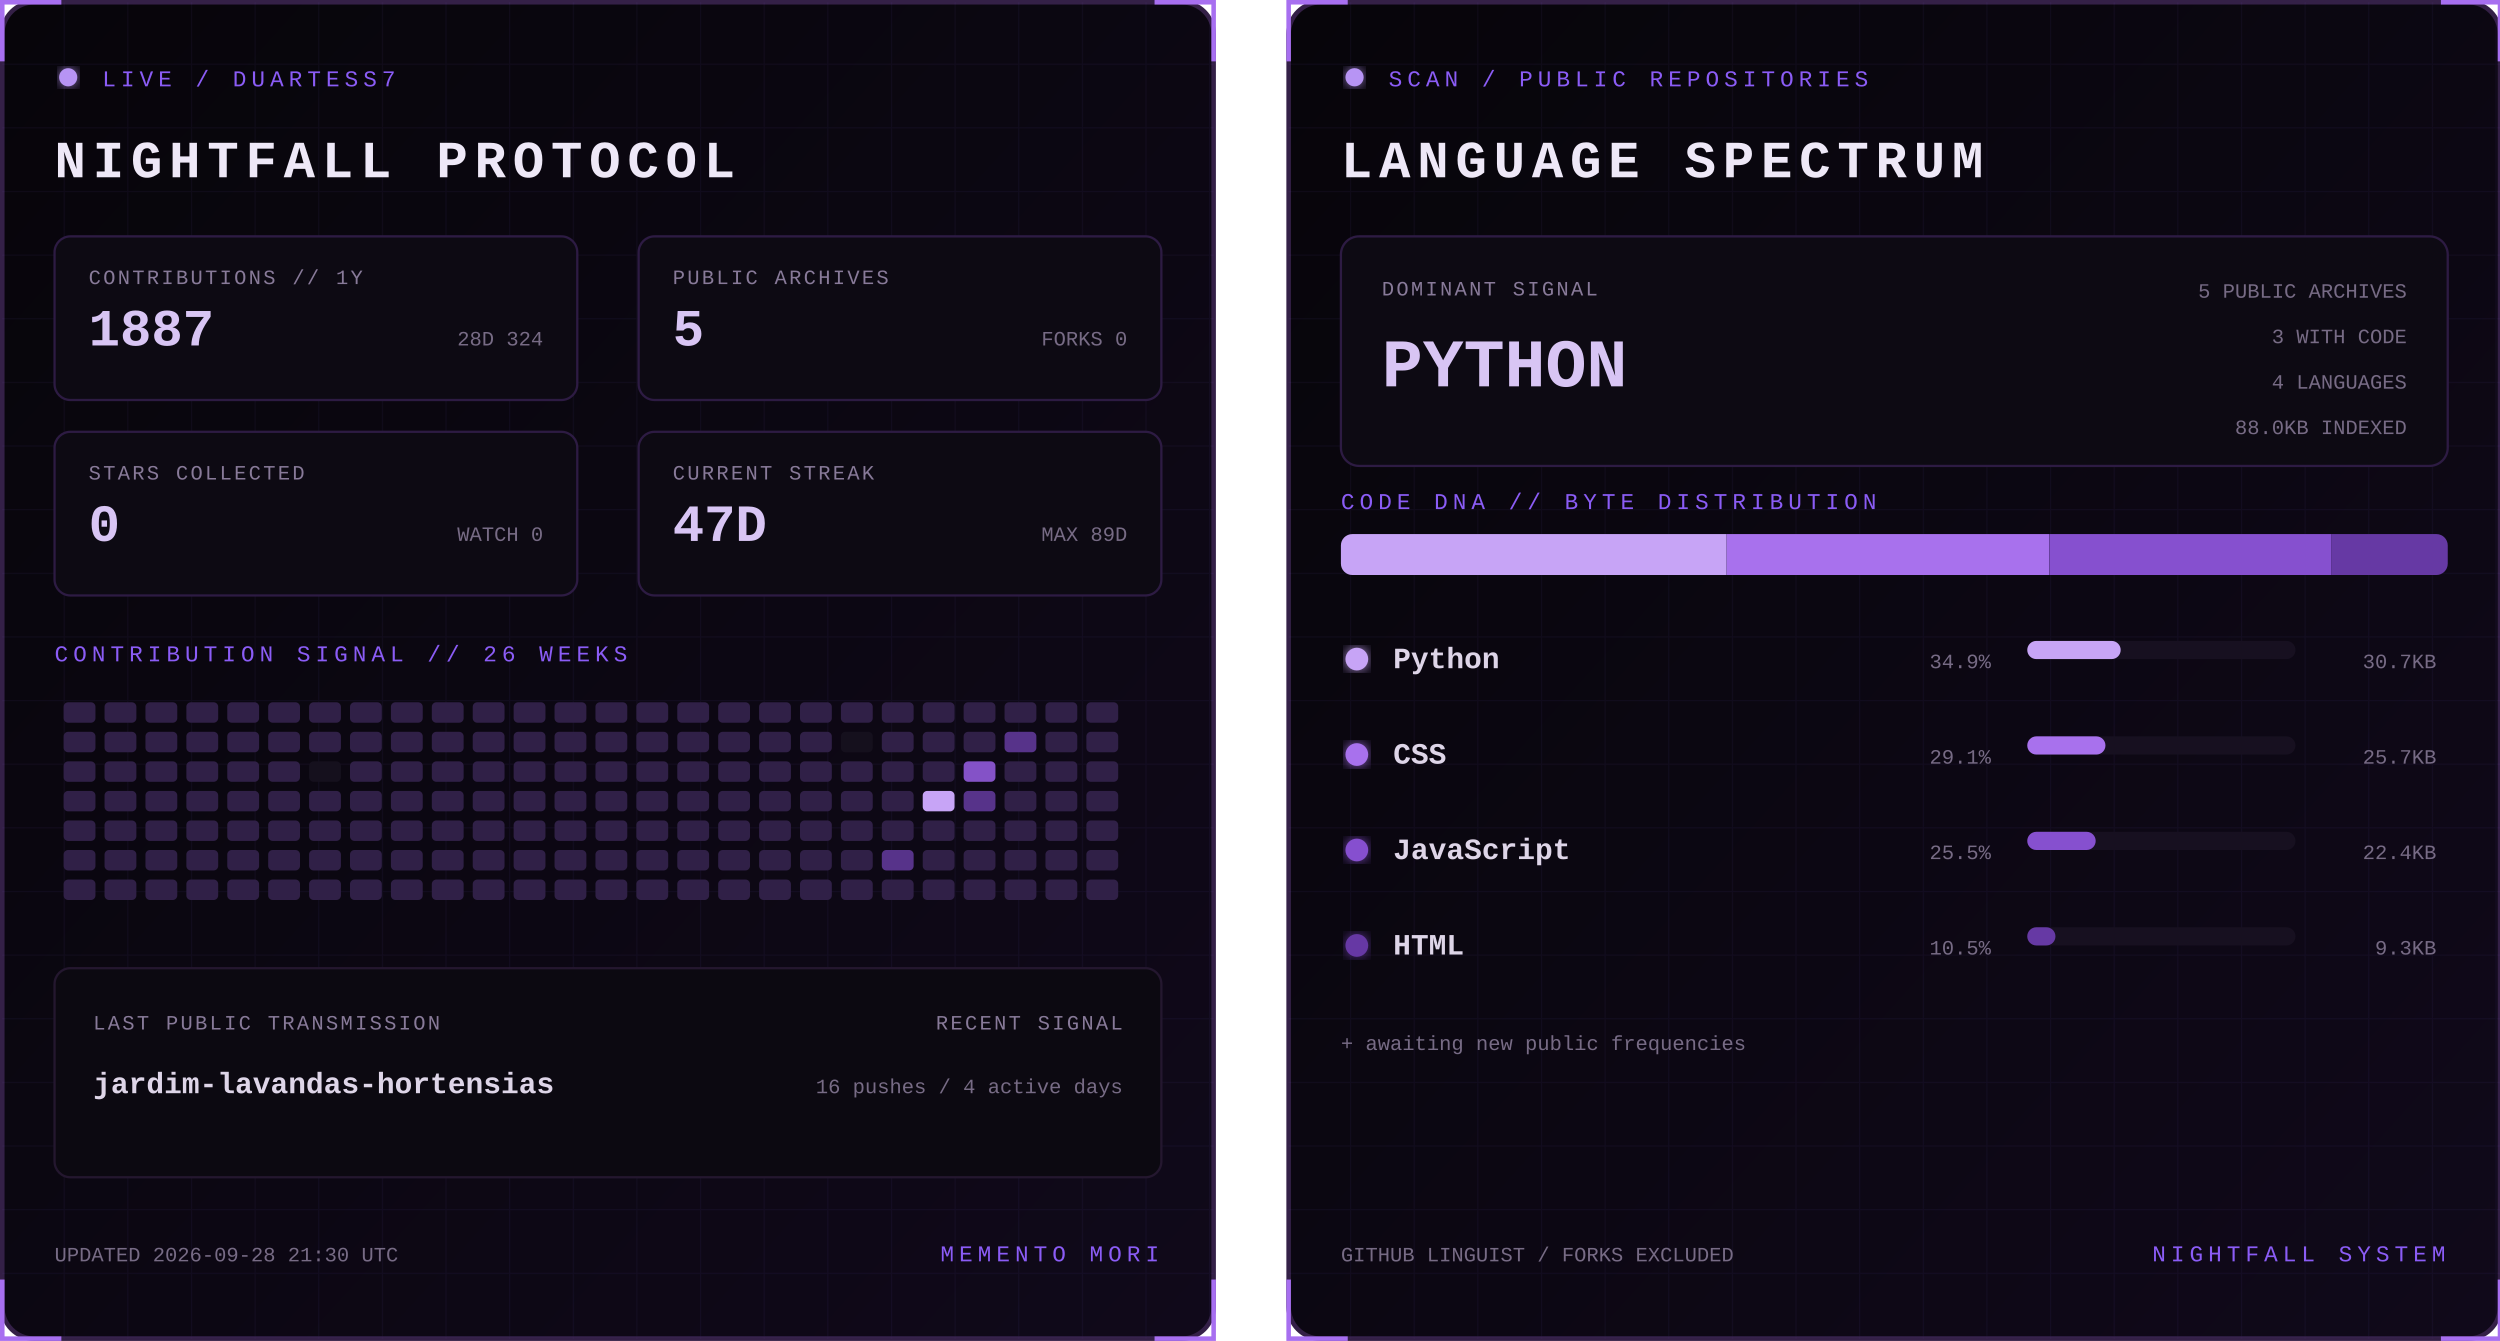
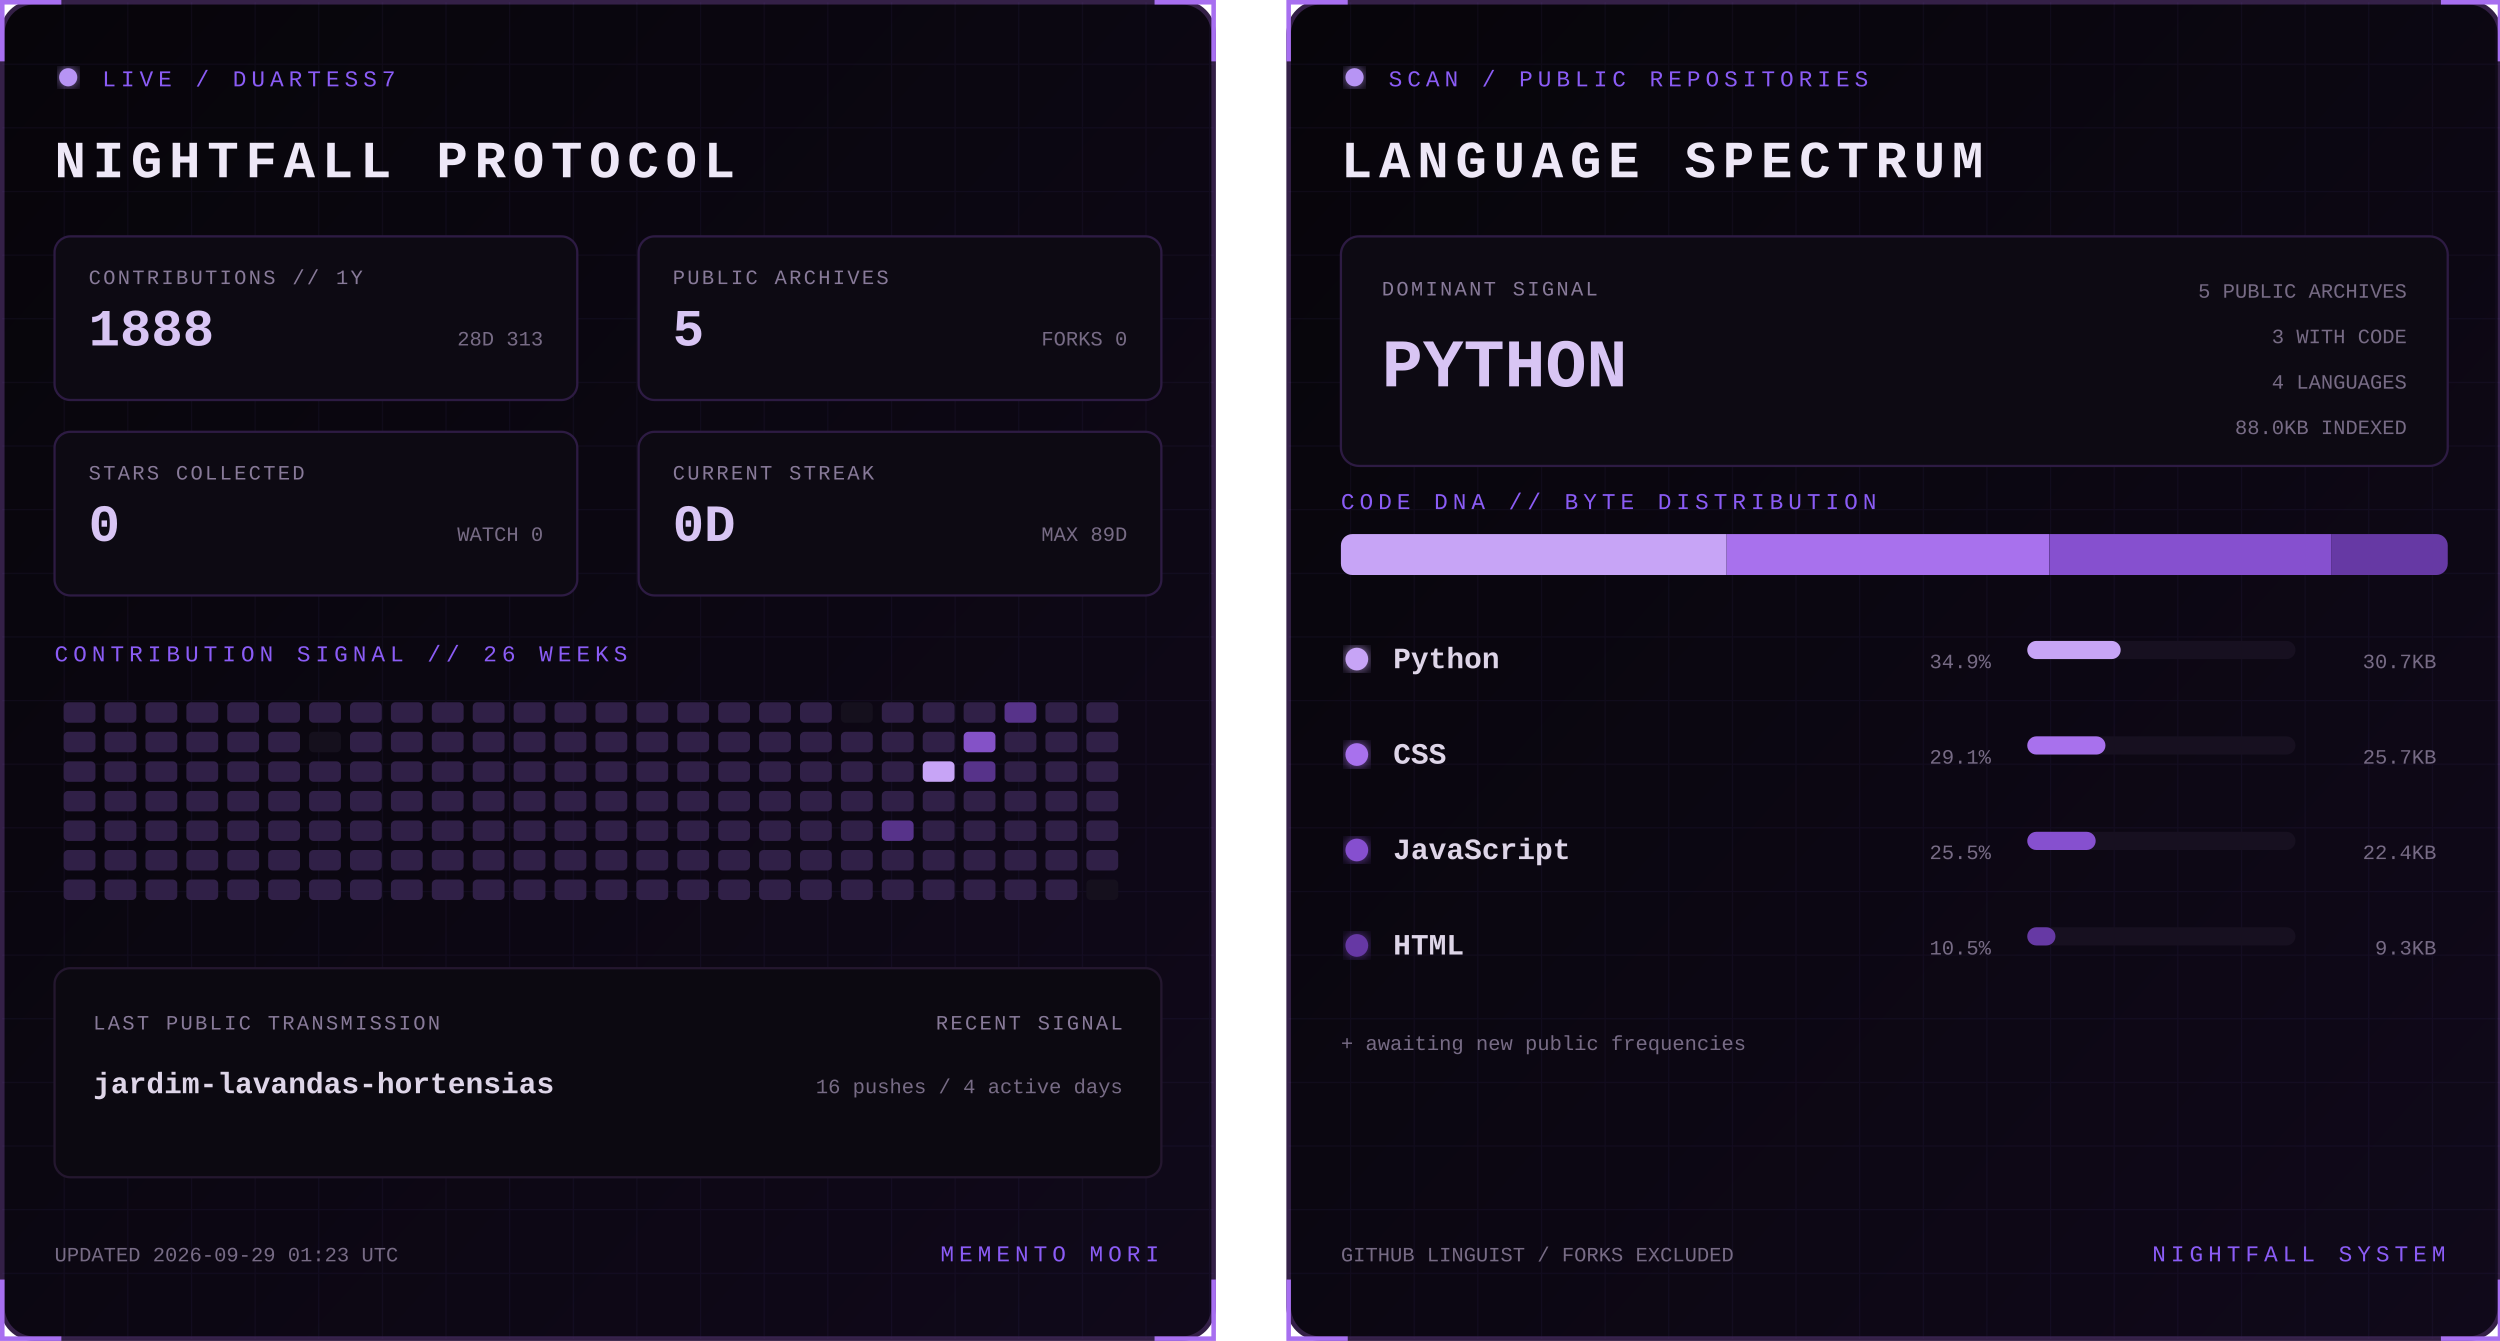
<svg xmlns="http://www.w3.org/2000/svg" width="1100" height="590" viewBox="0 0 1100 590" role="img" aria-labelledby="title desc">
  <defs>
    <linearGradient id="bg" x1="0" y1="0" x2="1" y2="1">
      <stop stop-color="#07050a" />
      <stop offset="1" stop-color="#10091a" />
    </linearGradient>
    <filter id="glow">
      <feGaussianBlur stdDeviation="3" result="b" />
      <feMerge>
        <feMergeNode in="b" />
        <feMergeNode in="SourceGraphic" />
      </feMerge>
    </filter>
    <pattern id="grid" width="28" height="28" patternUnits="userSpaceOnUse">
      <path d="M28 0H0V28" fill="none" stroke="#8b5cf6" stroke-opacity=".055" />
    </pattern>
    <clipPath id="dna">
      <rect x="24" y="235" width="487" height="18" rx="5" />
    </clipPath>
    <style>
      text { font-family: Consolas, 'Courier New', monospace; }
      .kicker { fill:#8b5cf6; font-size:10px; letter-spacing:2.2px; }
      .title { fill:#eee8f7; font-size:23px; font-weight:700; letter-spacing:3px; }
      .label { fill:#887a99; font-size:9px; letter-spacing:1px; }
      .stat { fill:#d8c5f4; font-size:23px; font-weight:700; }
      .detail,.pct { fill:#776b85; font-size:9px; }
      .lang { fill:#ded5e8; font-size:13px; font-weight:700; }
      .hero { fill:#d8c5f4; font-size:30px; font-weight:700; }
      .blink { animation:blink 1.6s step-end infinite; }
      @keyframes blink { 50% { opacity:.25 } }
    </style>
  </defs>
  <g>
    <rect x="1" y="1" width="533" height="588" rx="14" fill="url(#bg)" stroke="#342047" stroke-width="2" />
    <rect x="1" y="1" width="533" height="588" rx="14" fill="url(#grid)" />
    <path d="M27 1H1v26 M508 1h26v26 M534 563v26h-26 M27 589H1v-26" stroke="#a76ff0" stroke-width="2" fill="none" />
    <circle cx="30" cy="34" r="4" fill="#b794f4" filter="url(#glow)" class="blink" />
    <text x="45" y="38" class="kicker">LIVE / DUARTESS7</text>
    <text x="24" y="78" class="title">NIGHTFALL PROTOCOL</text>
    <g transform="translate(24 104)">
      <rect width="230" height="72" rx="7" fill="#0d0a13" stroke="#2d1b43" />
      <text x="15" y="21" class="label">CONTRIBUTIONS // 1Y</text>
-       <text x="15" y="48" class="stat">1887</text>
-       <text x="215" y="48" text-anchor="end" class="detail">28D 324</text>
+       <text x="15" y="48" class="stat">1888</text>
+       <text x="215" y="48" text-anchor="end" class="detail">28D 313</text>
    </g>
    <g transform="translate(281 104)">
      <rect width="230" height="72" rx="7" fill="#0d0a13" stroke="#2d1b43" />
      <text x="15" y="21" class="label">PUBLIC ARCHIVES</text>
      <text x="15" y="48" class="stat">5</text>
      <text x="215" y="48" text-anchor="end" class="detail">FORKS 0</text>
    </g>
    <g transform="translate(24 190)">
      <rect width="230" height="72" rx="7" fill="#0d0a13" stroke="#2d1b43" />
      <text x="15" y="21" class="label">STARS COLLECTED</text>
      <text x="15" y="48" class="stat">0</text>
      <text x="215" y="48" text-anchor="end" class="detail">WATCH 0</text>
    </g>
    <g transform="translate(281 190)">
      <rect width="230" height="72" rx="7" fill="#0d0a13" stroke="#2d1b43" />
      <text x="15" y="21" class="label">CURRENT STREAK</text>
-       <text x="15" y="48" class="stat">47D</text>
+       <text x="15" y="48" class="stat">0D</text>
      <text x="215" y="48" text-anchor="end" class="detail">MAX 89D</text>
    </g>
    <text x="24" y="291" class="kicker">CONTRIBUTION SIGNAL // 26 WEEKS</text>
    <g>
      <rect x="28" y="309" width="14" height="9" rx="2" fill="#302047" />
      <rect x="28" y="322" width="14" height="9" rx="2" fill="#302047" />
      <rect x="28" y="335" width="14" height="9" rx="2" fill="#302047" />
      <rect x="28" y="348" width="14" height="9" rx="2" fill="#302047" />
      <rect x="28" y="361" width="14" height="9" rx="2" fill="#302047" />
      <rect x="28" y="374" width="14" height="9" rx="2" fill="#302047" />
      <rect x="28" y="387" width="14" height="9" rx="2" fill="#302047" />
      <rect x="46" y="309" width="14" height="9" rx="2" fill="#302047" />
      <rect x="46" y="322" width="14" height="9" rx="2" fill="#302047" />
      <rect x="46" y="335" width="14" height="9" rx="2" fill="#302047" />
      <rect x="46" y="348" width="14" height="9" rx="2" fill="#302047" />
      <rect x="46" y="361" width="14" height="9" rx="2" fill="#302047" />
      <rect x="46" y="374" width="14" height="9" rx="2" fill="#302047" />
      <rect x="46" y="387" width="14" height="9" rx="2" fill="#302047" />
      <rect x="64" y="309" width="14" height="9" rx="2" fill="#302047" />
      <rect x="64" y="322" width="14" height="9" rx="2" fill="#302047" />
      <rect x="64" y="335" width="14" height="9" rx="2" fill="#302047" />
      <rect x="64" y="348" width="14" height="9" rx="2" fill="#302047" />
      <rect x="64" y="361" width="14" height="9" rx="2" fill="#302047" />
      <rect x="64" y="374" width="14" height="9" rx="2" fill="#302047" />
      <rect x="64" y="387" width="14" height="9" rx="2" fill="#302047" />
      <rect x="82" y="309" width="14" height="9" rx="2" fill="#302047" />
      <rect x="82" y="322" width="14" height="9" rx="2" fill="#302047" />
      <rect x="82" y="335" width="14" height="9" rx="2" fill="#302047" />
      <rect x="82" y="348" width="14" height="9" rx="2" fill="#302047" />
      <rect x="82" y="361" width="14" height="9" rx="2" fill="#302047" />
      <rect x="82" y="374" width="14" height="9" rx="2" fill="#302047" />
      <rect x="82" y="387" width="14" height="9" rx="2" fill="#302047" />
      <rect x="100" y="309" width="14" height="9" rx="2" fill="#302047" />
      <rect x="100" y="322" width="14" height="9" rx="2" fill="#302047" />
      <rect x="100" y="335" width="14" height="9" rx="2" fill="#302047" />
      <rect x="100" y="348" width="14" height="9" rx="2" fill="#302047" />
      <rect x="100" y="361" width="14" height="9" rx="2" fill="#302047" />
      <rect x="100" y="374" width="14" height="9" rx="2" fill="#302047" />
      <rect x="100" y="387" width="14" height="9" rx="2" fill="#302047" />
      <rect x="118" y="309" width="14" height="9" rx="2" fill="#302047" />
      <rect x="118" y="322" width="14" height="9" rx="2" fill="#302047" />
      <rect x="118" y="335" width="14" height="9" rx="2" fill="#302047" />
      <rect x="118" y="348" width="14" height="9" rx="2" fill="#302047" />
      <rect x="118" y="361" width="14" height="9" rx="2" fill="#302047" />
      <rect x="118" y="374" width="14" height="9" rx="2" fill="#302047" />
      <rect x="118" y="387" width="14" height="9" rx="2" fill="#302047" />
      <rect x="136" y="309" width="14" height="9" rx="2" fill="#302047" />
-       <rect x="136" y="322" width="14" height="9" rx="2" fill="#302047" />
-       <rect x="136" y="335" width="14" height="9" rx="2" fill="#15101d" />
+       <rect x="136" y="322" width="14" height="9" rx="2" fill="#15101d" />
+       <rect x="136" y="335" width="14" height="9" rx="2" fill="#302047" />
      <rect x="136" y="348" width="14" height="9" rx="2" fill="#302047" />
      <rect x="136" y="361" width="14" height="9" rx="2" fill="#302047" />
      <rect x="136" y="374" width="14" height="9" rx="2" fill="#302047" />
      <rect x="136" y="387" width="14" height="9" rx="2" fill="#302047" />
      <rect x="154" y="309" width="14" height="9" rx="2" fill="#302047" />
      <rect x="154" y="322" width="14" height="9" rx="2" fill="#302047" />
      <rect x="154" y="335" width="14" height="9" rx="2" fill="#302047" />
      <rect x="154" y="348" width="14" height="9" rx="2" fill="#302047" />
      <rect x="154" y="361" width="14" height="9" rx="2" fill="#302047" />
      <rect x="154" y="374" width="14" height="9" rx="2" fill="#302047" />
      <rect x="154" y="387" width="14" height="9" rx="2" fill="#302047" />
      <rect x="172" y="309" width="14" height="9" rx="2" fill="#302047" />
      <rect x="172" y="322" width="14" height="9" rx="2" fill="#302047" />
      <rect x="172" y="335" width="14" height="9" rx="2" fill="#302047" />
      <rect x="172" y="348" width="14" height="9" rx="2" fill="#302047" />
      <rect x="172" y="361" width="14" height="9" rx="2" fill="#302047" />
      <rect x="172" y="374" width="14" height="9" rx="2" fill="#302047" />
      <rect x="172" y="387" width="14" height="9" rx="2" fill="#302047" />
      <rect x="190" y="309" width="14" height="9" rx="2" fill="#302047" />
      <rect x="190" y="322" width="14" height="9" rx="2" fill="#302047" />
      <rect x="190" y="335" width="14" height="9" rx="2" fill="#302047" />
      <rect x="190" y="348" width="14" height="9" rx="2" fill="#302047" />
      <rect x="190" y="361" width="14" height="9" rx="2" fill="#302047" />
      <rect x="190" y="374" width="14" height="9" rx="2" fill="#302047" />
      <rect x="190" y="387" width="14" height="9" rx="2" fill="#302047" />
      <rect x="208" y="309" width="14" height="9" rx="2" fill="#302047" />
      <rect x="208" y="322" width="14" height="9" rx="2" fill="#302047" />
      <rect x="208" y="335" width="14" height="9" rx="2" fill="#302047" />
      <rect x="208" y="348" width="14" height="9" rx="2" fill="#302047" />
      <rect x="208" y="361" width="14" height="9" rx="2" fill="#302047" />
      <rect x="208" y="374" width="14" height="9" rx="2" fill="#302047" />
      <rect x="208" y="387" width="14" height="9" rx="2" fill="#302047" />
      <rect x="226" y="309" width="14" height="9" rx="2" fill="#302047" />
      <rect x="226" y="322" width="14" height="9" rx="2" fill="#302047" />
      <rect x="226" y="335" width="14" height="9" rx="2" fill="#302047" />
      <rect x="226" y="348" width="14" height="9" rx="2" fill="#302047" />
      <rect x="226" y="361" width="14" height="9" rx="2" fill="#302047" />
      <rect x="226" y="374" width="14" height="9" rx="2" fill="#302047" />
      <rect x="226" y="387" width="14" height="9" rx="2" fill="#302047" />
      <rect x="244" y="309" width="14" height="9" rx="2" fill="#302047" />
      <rect x="244" y="322" width="14" height="9" rx="2" fill="#302047" />
      <rect x="244" y="335" width="14" height="9" rx="2" fill="#302047" />
      <rect x="244" y="348" width="14" height="9" rx="2" fill="#302047" />
      <rect x="244" y="361" width="14" height="9" rx="2" fill="#302047" />
      <rect x="244" y="374" width="14" height="9" rx="2" fill="#302047" />
      <rect x="244" y="387" width="14" height="9" rx="2" fill="#302047" />
      <rect x="262" y="309" width="14" height="9" rx="2" fill="#302047" />
      <rect x="262" y="322" width="14" height="9" rx="2" fill="#302047" />
      <rect x="262" y="335" width="14" height="9" rx="2" fill="#302047" />
      <rect x="262" y="348" width="14" height="9" rx="2" fill="#302047" />
      <rect x="262" y="361" width="14" height="9" rx="2" fill="#302047" />
      <rect x="262" y="374" width="14" height="9" rx="2" fill="#302047" />
      <rect x="262" y="387" width="14" height="9" rx="2" fill="#302047" />
      <rect x="280" y="309" width="14" height="9" rx="2" fill="#302047" />
      <rect x="280" y="322" width="14" height="9" rx="2" fill="#302047" />
      <rect x="280" y="335" width="14" height="9" rx="2" fill="#302047" />
      <rect x="280" y="348" width="14" height="9" rx="2" fill="#302047" />
      <rect x="280" y="361" width="14" height="9" rx="2" fill="#302047" />
      <rect x="280" y="374" width="14" height="9" rx="2" fill="#302047" />
      <rect x="280" y="387" width="14" height="9" rx="2" fill="#302047" />
      <rect x="298" y="309" width="14" height="9" rx="2" fill="#302047" />
      <rect x="298" y="322" width="14" height="9" rx="2" fill="#302047" />
      <rect x="298" y="335" width="14" height="9" rx="2" fill="#302047" />
      <rect x="298" y="348" width="14" height="9" rx="2" fill="#302047" />
      <rect x="298" y="361" width="14" height="9" rx="2" fill="#302047" />
      <rect x="298" y="374" width="14" height="9" rx="2" fill="#302047" />
      <rect x="298" y="387" width="14" height="9" rx="2" fill="#302047" />
      <rect x="316" y="309" width="14" height="9" rx="2" fill="#302047" />
      <rect x="316" y="322" width="14" height="9" rx="2" fill="#302047" />
      <rect x="316" y="335" width="14" height="9" rx="2" fill="#302047" />
      <rect x="316" y="348" width="14" height="9" rx="2" fill="#302047" />
      <rect x="316" y="361" width="14" height="9" rx="2" fill="#302047" />
      <rect x="316" y="374" width="14" height="9" rx="2" fill="#302047" />
      <rect x="316" y="387" width="14" height="9" rx="2" fill="#302047" />
      <rect x="334" y="309" width="14" height="9" rx="2" fill="#302047" />
      <rect x="334" y="322" width="14" height="9" rx="2" fill="#302047" />
      <rect x="334" y="335" width="14" height="9" rx="2" fill="#302047" />
      <rect x="334" y="348" width="14" height="9" rx="2" fill="#302047" />
      <rect x="334" y="361" width="14" height="9" rx="2" fill="#302047" />
      <rect x="334" y="374" width="14" height="9" rx="2" fill="#302047" />
      <rect x="334" y="387" width="14" height="9" rx="2" fill="#302047" />
      <rect x="352" y="309" width="14" height="9" rx="2" fill="#302047" />
      <rect x="352" y="322" width="14" height="9" rx="2" fill="#302047" />
      <rect x="352" y="335" width="14" height="9" rx="2" fill="#302047" />
      <rect x="352" y="348" width="14" height="9" rx="2" fill="#302047" />
      <rect x="352" y="361" width="14" height="9" rx="2" fill="#302047" />
      <rect x="352" y="374" width="14" height="9" rx="2" fill="#302047" />
      <rect x="352" y="387" width="14" height="9" rx="2" fill="#302047" />
-       <rect x="370" y="309" width="14" height="9" rx="2" fill="#302047" />
-       <rect x="370" y="322" width="14" height="9" rx="2" fill="#15101d" />
+       <rect x="370" y="309" width="14" height="9" rx="2" fill="#15101d" />
+       <rect x="370" y="322" width="14" height="9" rx="2" fill="#302047" />
      <rect x="370" y="335" width="14" height="9" rx="2" fill="#302047" />
      <rect x="370" y="348" width="14" height="9" rx="2" fill="#302047" />
      <rect x="370" y="361" width="14" height="9" rx="2" fill="#302047" />
      <rect x="370" y="374" width="14" height="9" rx="2" fill="#302047" />
      <rect x="370" y="387" width="14" height="9" rx="2" fill="#302047" />
      <rect x="388" y="309" width="14" height="9" rx="2" fill="#302047" />
      <rect x="388" y="322" width="14" height="9" rx="2" fill="#302047" />
      <rect x="388" y="335" width="14" height="9" rx="2" fill="#302047" />
      <rect x="388" y="348" width="14" height="9" rx="2" fill="#302047" />
-       <rect x="388" y="361" width="14" height="9" rx="2" fill="#302047" />
-       <rect x="388" y="374" width="14" height="9" rx="2" fill="#57338a" />
+       <rect x="388" y="361" width="14" height="9" rx="2" fill="#57338a" />
+       <rect x="388" y="374" width="14" height="9" rx="2" fill="#302047" />
      <rect x="388" y="387" width="14" height="9" rx="2" fill="#302047" />
      <rect x="406" y="309" width="14" height="9" rx="2" fill="#302047" />
      <rect x="406" y="322" width="14" height="9" rx="2" fill="#302047" />
-       <rect x="406" y="335" width="14" height="9" rx="2" fill="#302047" />
-       <rect x="406" y="348" width="14" height="9" rx="2" fill="#c7a4f6" />
+       <rect x="406" y="335" width="14" height="9" rx="2" fill="#c7a4f6" />
+       <rect x="406" y="348" width="14" height="9" rx="2" fill="#302047" />
      <rect x="406" y="361" width="14" height="9" rx="2" fill="#302047" />
      <rect x="406" y="374" width="14" height="9" rx="2" fill="#302047" />
      <rect x="406" y="387" width="14" height="9" rx="2" fill="#302047" />
      <rect x="424" y="309" width="14" height="9" rx="2" fill="#302047" />
-       <rect x="424" y="322" width="14" height="9" rx="2" fill="#302047" />
-       <rect x="424" y="335" width="14" height="9" rx="2" fill="#8452c7" />
-       <rect x="424" y="348" width="14" height="9" rx="2" fill="#57338a" />
+       <rect x="424" y="322" width="14" height="9" rx="2" fill="#8452c7" />
+       <rect x="424" y="335" width="14" height="9" rx="2" fill="#57338a" />
+       <rect x="424" y="348" width="14" height="9" rx="2" fill="#302047" />
      <rect x="424" y="361" width="14" height="9" rx="2" fill="#302047" />
      <rect x="424" y="374" width="14" height="9" rx="2" fill="#302047" />
      <rect x="424" y="387" width="14" height="9" rx="2" fill="#302047" />
-       <rect x="442" y="309" width="14" height="9" rx="2" fill="#302047" />
-       <rect x="442" y="322" width="14" height="9" rx="2" fill="#57338a" />
+       <rect x="442" y="309" width="14" height="9" rx="2" fill="#57338a" />
+       <rect x="442" y="322" width="14" height="9" rx="2" fill="#302047" />
      <rect x="442" y="335" width="14" height="9" rx="2" fill="#302047" />
      <rect x="442" y="348" width="14" height="9" rx="2" fill="#302047" />
      <rect x="442" y="361" width="14" height="9" rx="2" fill="#302047" />
      <rect x="442" y="374" width="14" height="9" rx="2" fill="#302047" />
      <rect x="442" y="387" width="14" height="9" rx="2" fill="#302047" />
      <rect x="460" y="309" width="14" height="9" rx="2" fill="#302047" />
      <rect x="460" y="322" width="14" height="9" rx="2" fill="#302047" />
      <rect x="460" y="335" width="14" height="9" rx="2" fill="#302047" />
      <rect x="460" y="348" width="14" height="9" rx="2" fill="#302047" />
      <rect x="460" y="361" width="14" height="9" rx="2" fill="#302047" />
      <rect x="460" y="374" width="14" height="9" rx="2" fill="#302047" />
      <rect x="460" y="387" width="14" height="9" rx="2" fill="#302047" />
      <rect x="478" y="309" width="14" height="9" rx="2" fill="#302047" />
      <rect x="478" y="322" width="14" height="9" rx="2" fill="#302047" />
      <rect x="478" y="335" width="14" height="9" rx="2" fill="#302047" />
      <rect x="478" y="348" width="14" height="9" rx="2" fill="#302047" />
      <rect x="478" y="361" width="14" height="9" rx="2" fill="#302047" />
      <rect x="478" y="374" width="14" height="9" rx="2" fill="#302047" />
-       <rect x="478" y="387" width="14" height="9" rx="2" fill="#302047" />
+       <rect x="478" y="387" width="14" height="9" rx="2" fill="#15101d" />
    </g>
    <rect x="24" y="426" width="487" height="92" rx="7" fill="#0c0911" stroke="#24172f" />
    <text x="41" y="453" class="label">LAST PUBLIC TRANSMISSION</text>
    <text x="41" y="481" class="lang">jardim-lavandas-hortensias</text>
    <text x="494" y="453" text-anchor="end" class="label">RECENT SIGNAL</text>
    <text x="494" y="481" text-anchor="end" class="detail">16 pushes / 4 active days</text>
-     <text x="24" y="555" class="detail">UPDATED 2026-09-28 21:30 UTC</text>
+     <text x="24" y="555" class="detail">UPDATED 2026-09-29 01:23 UTC</text>
    <text x="510" y="555" text-anchor="end" class="kicker">MEMENTO MORI</text>
  </g>
  <g transform="translate(566)">
    <rect x="1" y="1" width="533" height="588" rx="14" fill="url(#bg)" stroke="#342047" stroke-width="2" />
    <rect x="1" y="1" width="533" height="588" rx="14" fill="url(#grid)" />
    <path d="M27 1H1v26 M508 1h26v26 M534 563v26h-26 M27 589H1v-26" stroke="#a76ff0" stroke-width="2" fill="none" />
    <circle cx="30" cy="34" r="4" fill="#b794f4" filter="url(#glow)" class="blink" />
    <text x="45" y="38" class="kicker">SCAN / PUBLIC REPOSITORIES</text>
    <text x="24" y="78" class="title">LANGUAGE SPECTRUM</text>
    <rect x="24" y="104" width="487" height="101" rx="8" fill="#0d0a13" stroke="#2d1b43" />
    <text x="42" y="130" class="label">DOMINANT SIGNAL</text>
    <text x="42" y="170" class="hero">PYTHON</text>
    <text x="493" y="131" text-anchor="end" class="detail">5 PUBLIC ARCHIVES</text>
    <text x="493" y="151" text-anchor="end" class="detail">3 WITH CODE</text>
    <text x="493" y="171" text-anchor="end" class="detail">4 LANGUAGES</text>
    <text x="493" y="191" text-anchor="end" class="detail">88.0KB INDEXED</text>
    <text x="24" y="224" class="kicker">CODE DNA // BYTE DISTRIBUTION</text>
    <rect x="24" y="235" width="487" height="18" rx="5" fill="#171020" />
    <g clip-path="url(#dna)">
      <rect x="24.0" y="235" width="169.7" height="18" fill="#c7a4f6" />
      <rect x="193.7" y="235" width="141.9" height="18" fill="#a871ed" />
      <rect x="335.7" y="235" width="124.0" height="18" fill="#8650cf" />
      <rect x="459.7" y="235" width="51.3" height="18" fill="#6639a4" />
    </g>
    <circle cx="31" cy="290" r="5" fill="#c7a4f6" filter="url(#glow)" />
    <text x="47" y="294" class="lang">Python</text>
    <text x="310" y="294" text-anchor="end" class="pct">34.9%</text>
    <rect x="326" y="282" width="118" height="8" rx="4" fill="#171020" />
    <rect x="326" y="282" width="41.1" height="8" rx="4" fill="#c7a4f6" />
    <text x="506" y="294" text-anchor="end" class="detail">30.7KB</text>
    <circle cx="31" cy="332" r="5" fill="#a871ed" filter="url(#glow)" />
    <text x="47" y="336" class="lang">CSS</text>
    <text x="310" y="336" text-anchor="end" class="pct">29.1%</text>
    <rect x="326" y="324" width="118" height="8" rx="4" fill="#171020" />
    <rect x="326" y="324" width="34.4" height="8" rx="4" fill="#a871ed" />
    <text x="506" y="336" text-anchor="end" class="detail">25.7KB</text>
    <circle cx="31" cy="374" r="5" fill="#8650cf" filter="url(#glow)" />
    <text x="47" y="378" class="lang">JavaScript</text>
    <text x="310" y="378" text-anchor="end" class="pct">25.5%</text>
    <rect x="326" y="366" width="118" height="8" rx="4" fill="#171020" />
    <rect x="326" y="366" width="30.1" height="8" rx="4" fill="#8650cf" />
    <text x="506" y="378" text-anchor="end" class="detail">22.4KB</text>
    <circle cx="31" cy="416" r="5" fill="#6639a4" filter="url(#glow)" />
    <text x="47" y="420" class="lang">HTML</text>
    <text x="310" y="420" text-anchor="end" class="pct">10.5%</text>
    <rect x="326" y="408" width="118" height="8" rx="4" fill="#171020" />
    <rect x="326" y="408" width="12.4" height="8" rx="4" fill="#6639a4" />
    <text x="506" y="420" text-anchor="end" class="detail">9.3KB</text>
    <text x="24" y="462" class="detail">+ awaiting new public frequencies</text>
    <text x="24" y="555" class="detail">GITHUB LINGUIST / FORKS EXCLUDED</text>
    <text x="510" y="555" text-anchor="end" class="kicker">NIGHTFALL SYSTEM</text>
  </g>
</svg>
